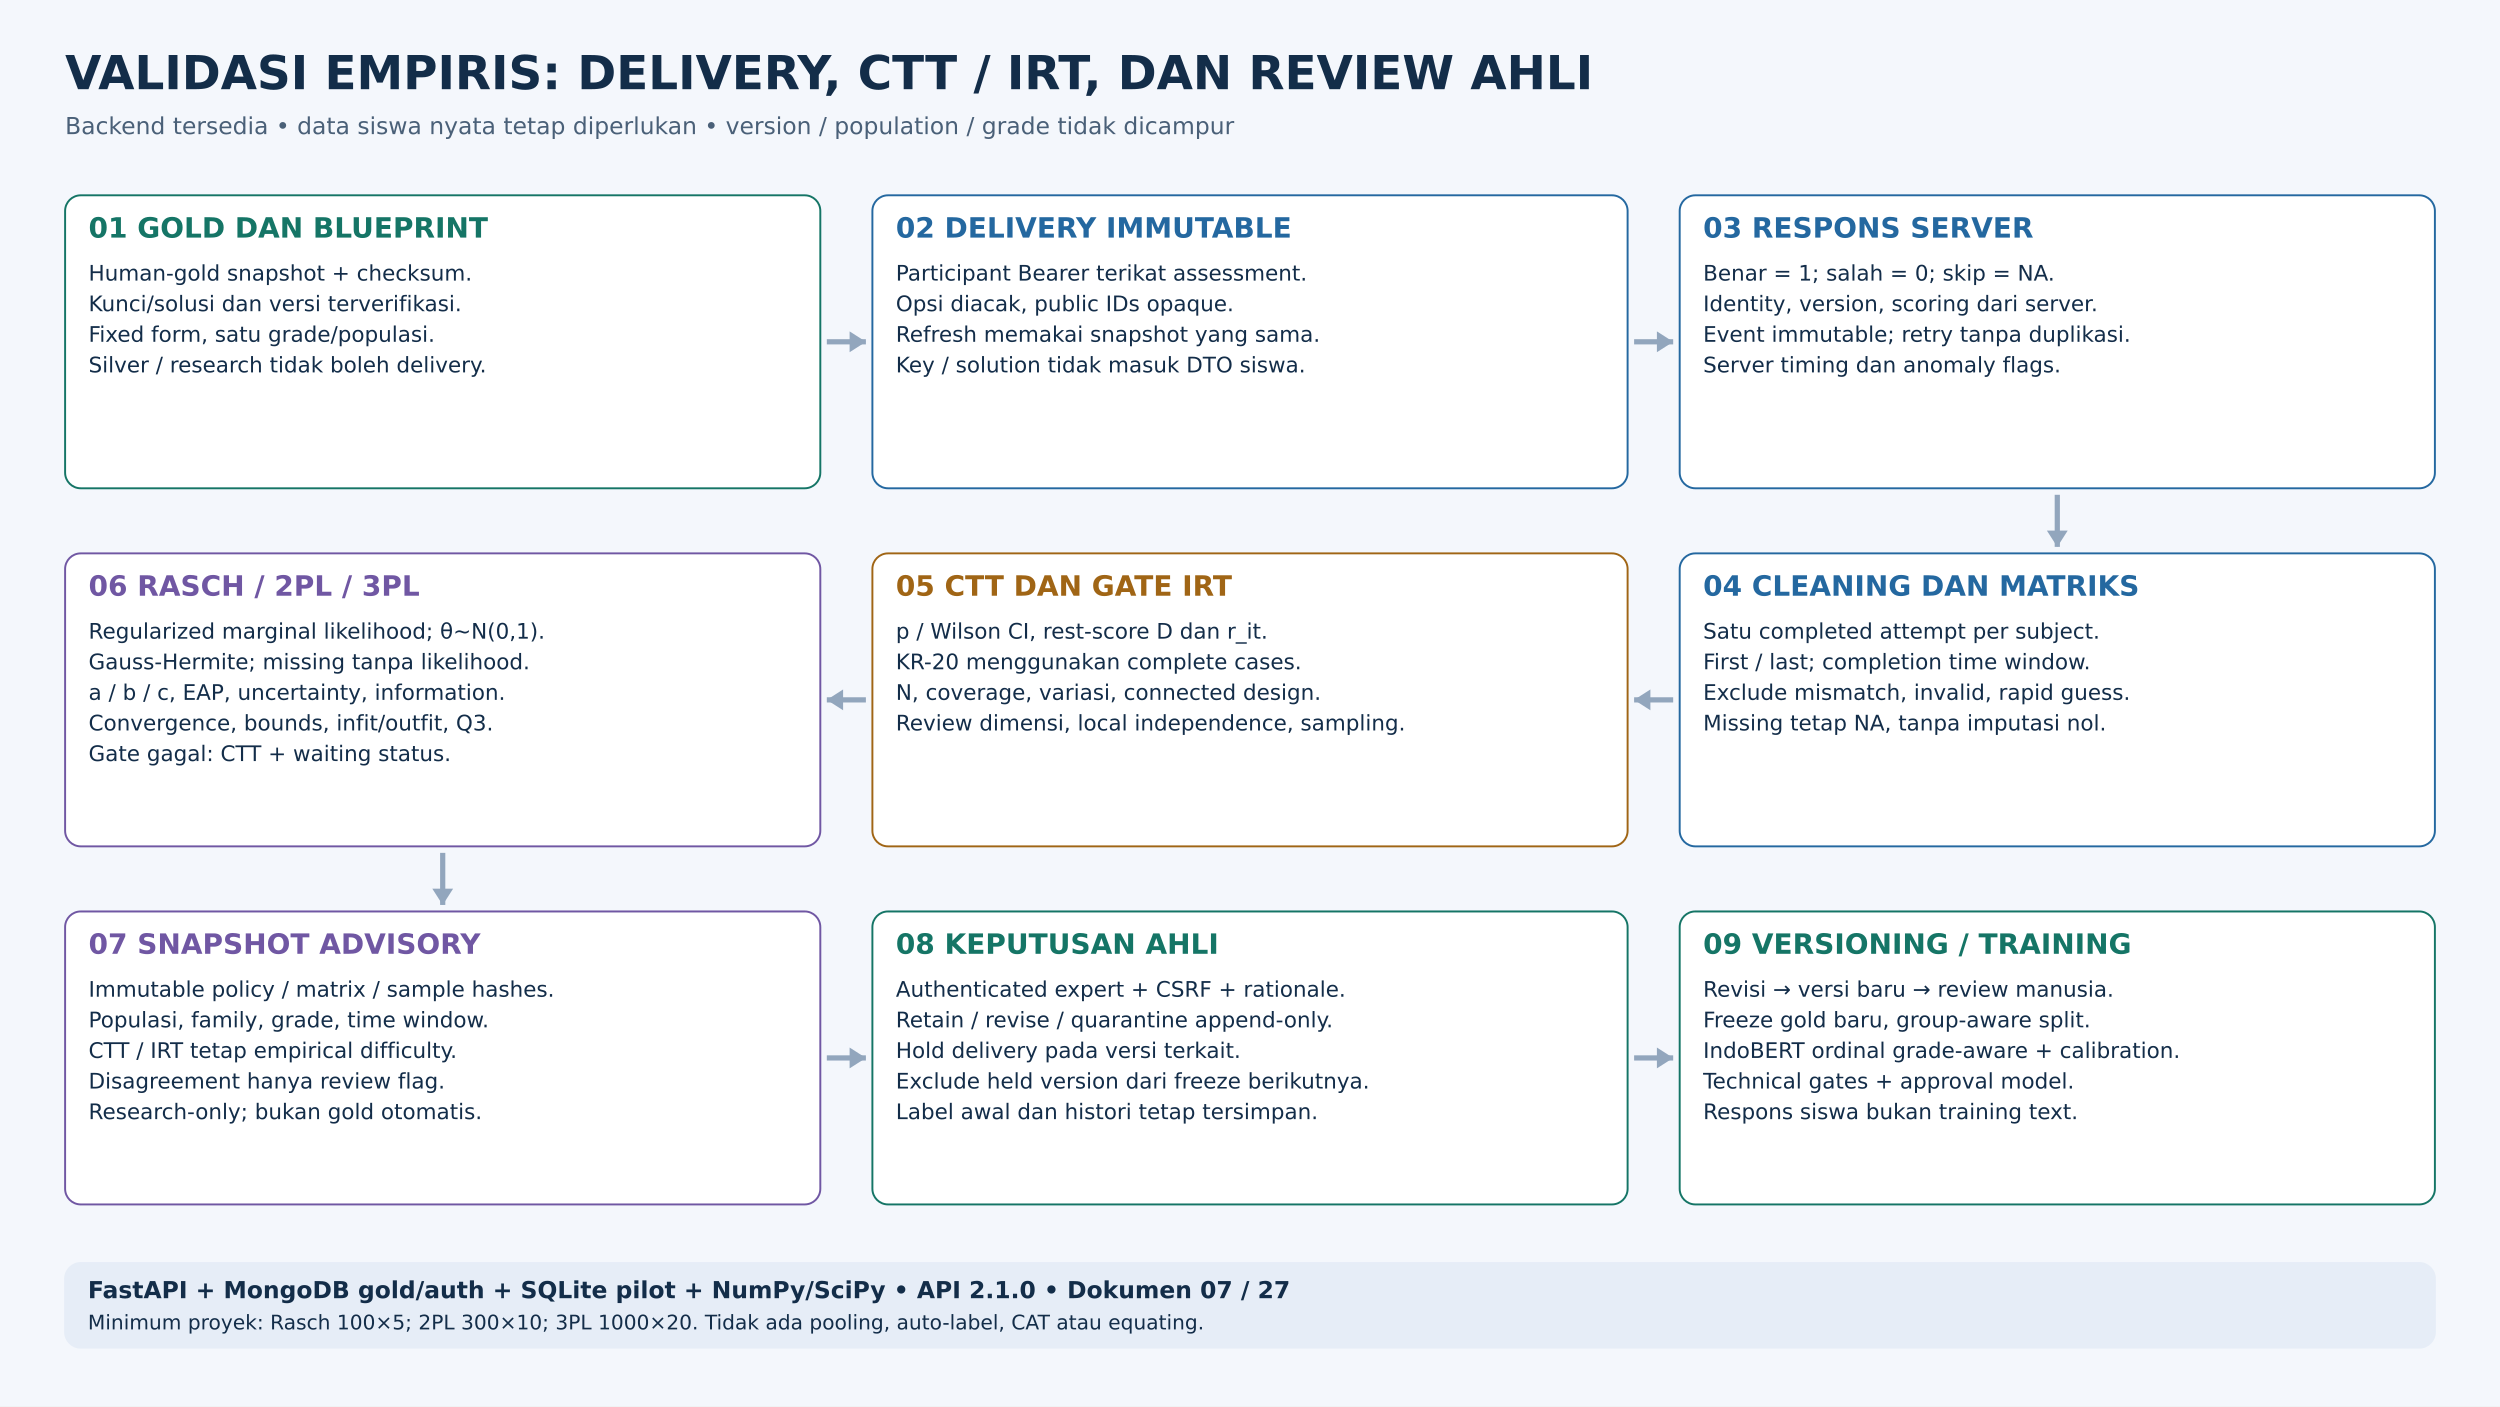
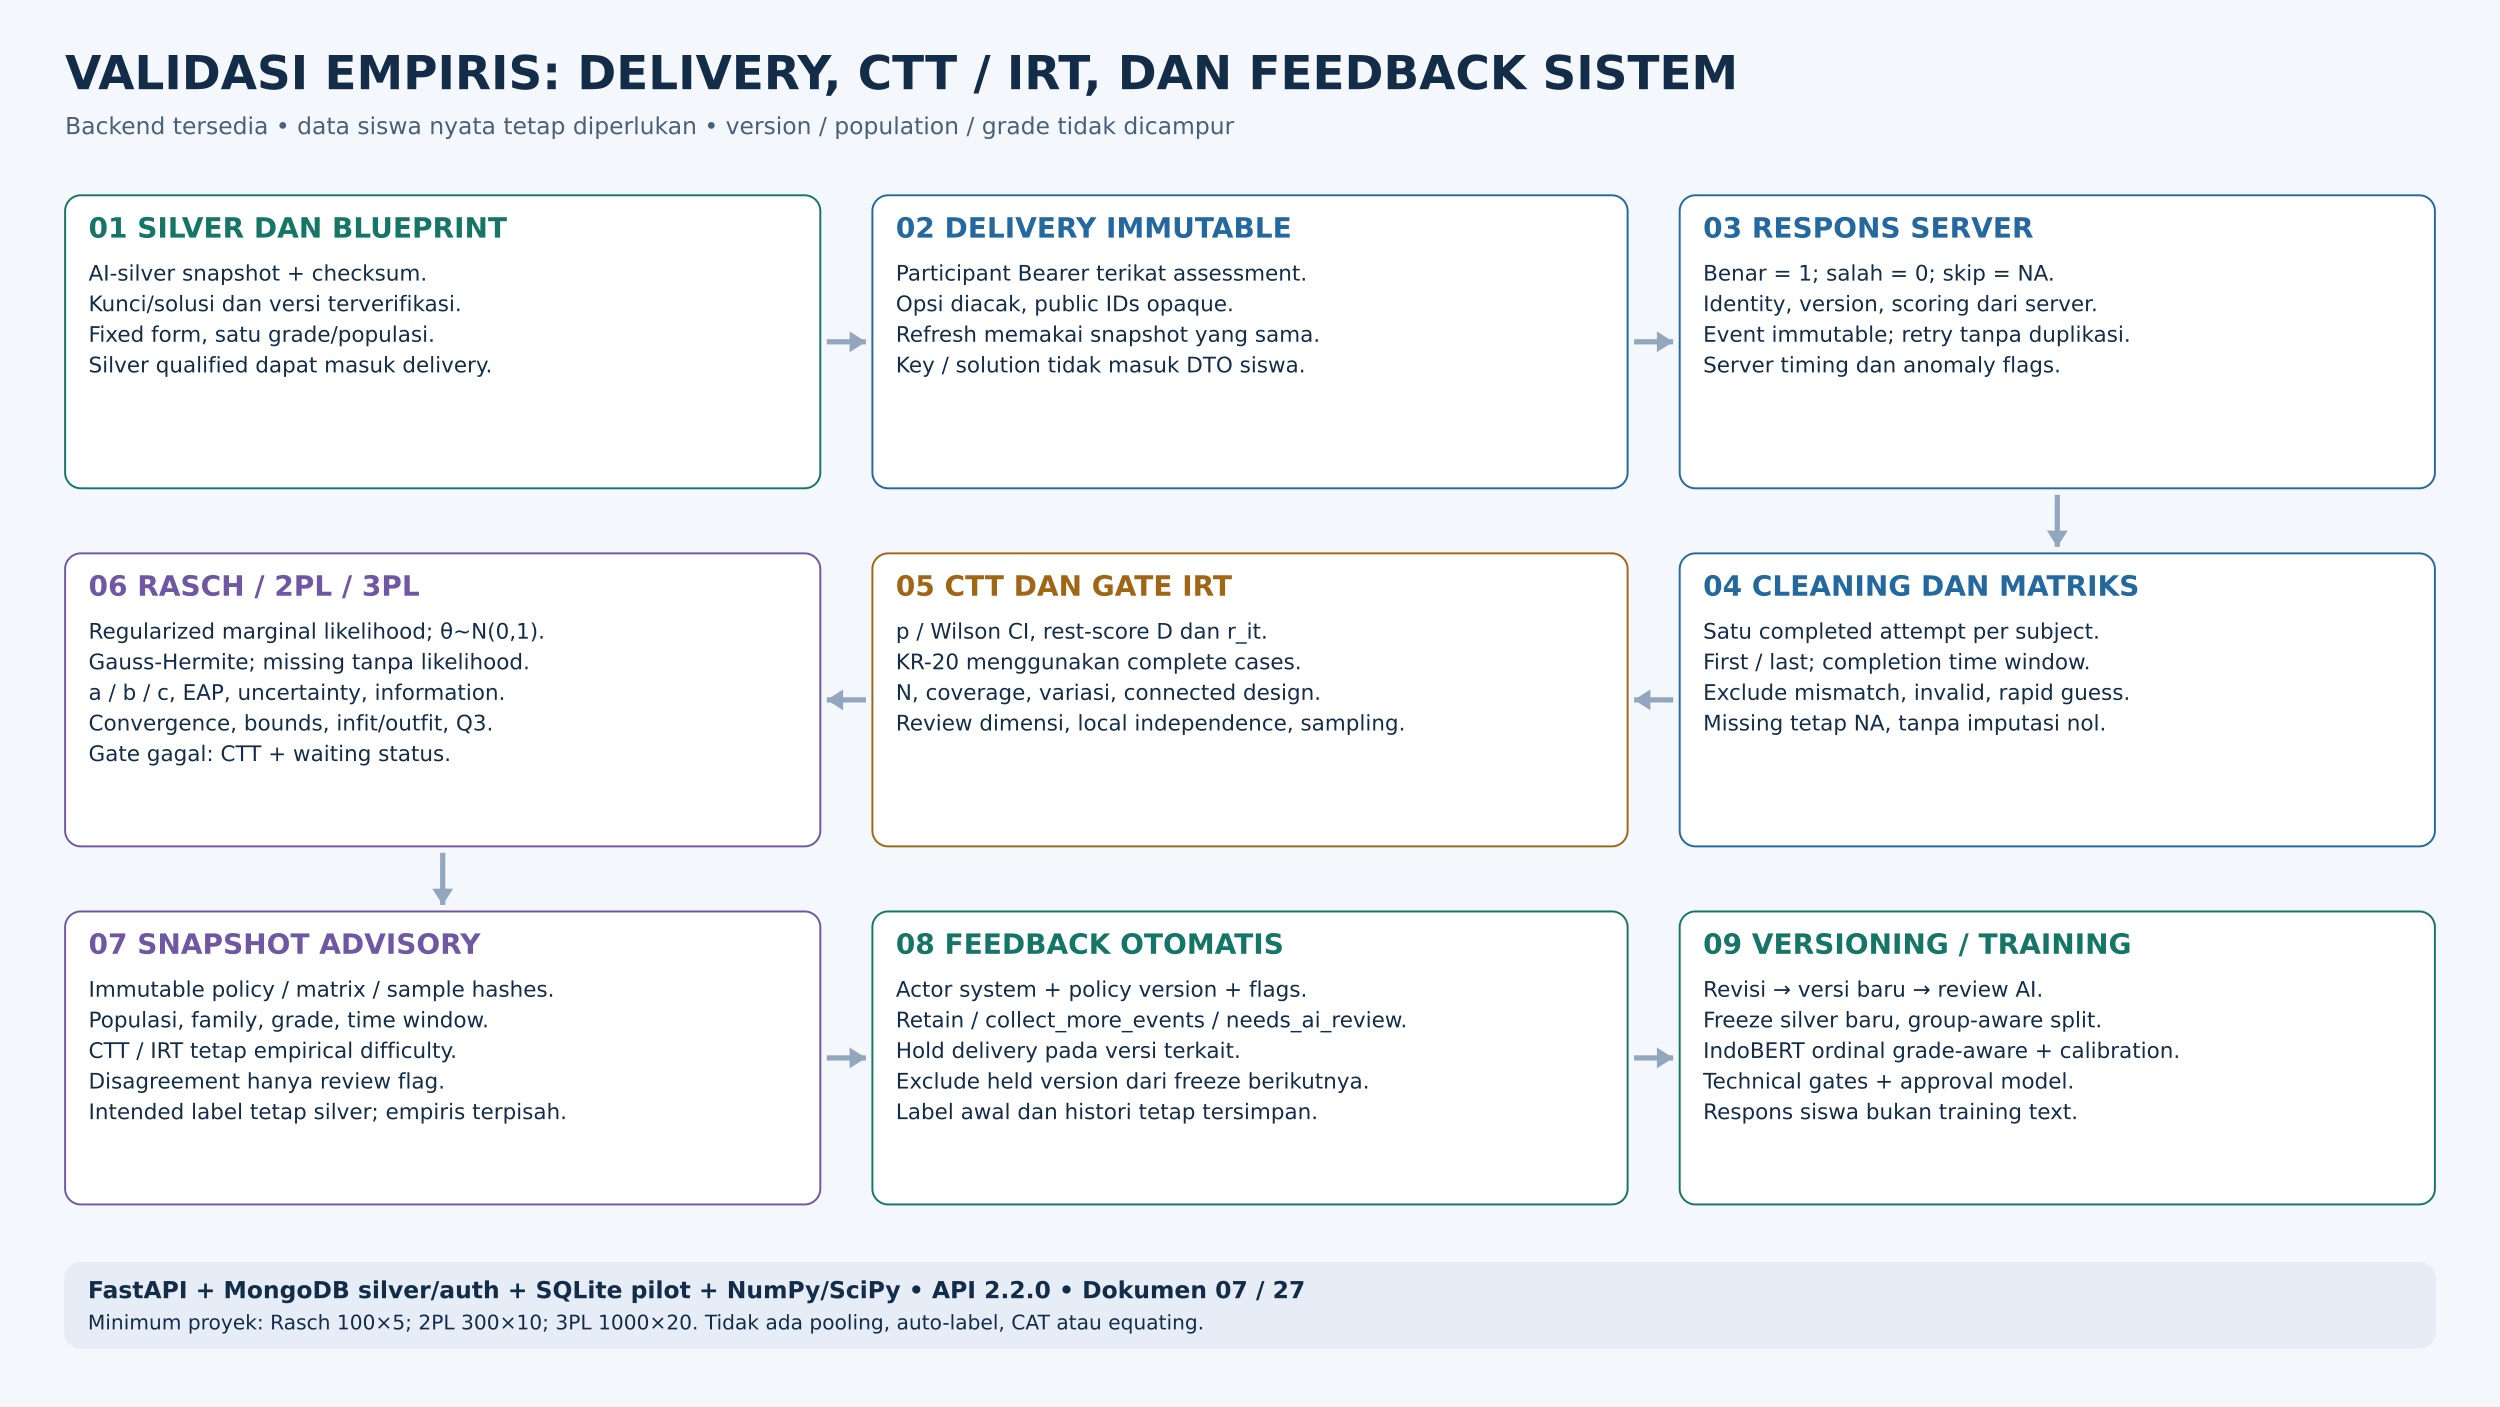
<svg xmlns="http://www.w3.org/2000/svg" width="3840" height="2160" viewBox="0 0 3840 2160">
  <rect width="3840" height="2160" fill="#f4f7fc" />
-   <text x="100" y="137" font-family="Segoe UI,DejaVu Sans,sans-serif" font-size="72" font-weight="700" fill="#132d49">VALIDASI EMPIRIS: DELIVERY, CTT / IRT, DAN REVIEW AHLI</text>
+   <text x="100" y="137" font-family="Segoe UI,DejaVu Sans,sans-serif" font-size="72" font-weight="700" fill="#132d49">VALIDASI EMPIRIS: DELIVERY, CTT / IRT, DAN FEEDBACK SISTEM</text>
  <text x="100" y="206" font-family="Segoe UI,DejaVu Sans,sans-serif" font-size="36" font-weight="400" fill="#4a6078">Backend tersedia • data siswa nyata tetap diperlukan • version / population / grade tidak dicampur</text>
  <rect x="100" y="300" width="1160" height="450" rx="24" fill="#ffffff" stroke="#157566" stroke-width="3" />
-   <text x="136" y="365" font-family="Segoe UI,DejaVu Sans,sans-serif" font-size="43" font-weight="700" fill="#157566">01  GOLD DAN BLUEPRINT</text>
-   <text x="136" y="431" font-family="Segoe UI,DejaVu Sans,sans-serif" font-size="33" font-weight="400" fill="#132d49">Human-gold snapshot + checksum.</text>
+   <text x="136" y="365" font-family="Segoe UI,DejaVu Sans,sans-serif" font-size="43" font-weight="700" fill="#157566">01  SILVER DAN BLUEPRINT</text>
+   <text x="136" y="431" font-family="Segoe UI,DejaVu Sans,sans-serif" font-size="33" font-weight="400" fill="#132d49">AI-silver snapshot + checksum.</text>
  <text x="136" y="478" font-family="Segoe UI,DejaVu Sans,sans-serif" font-size="33" font-weight="400" fill="#132d49">Kunci/solusi dan versi terverifikasi.</text>
  <text x="136" y="525" font-family="Segoe UI,DejaVu Sans,sans-serif" font-size="33" font-weight="400" fill="#132d49">Fixed form, satu grade/populasi.</text>
-   <text x="136" y="572" font-family="Segoe UI,DejaVu Sans,sans-serif" font-size="33" font-weight="400" fill="#132d49">Silver / research tidak boleh delivery.</text>
+   <text x="136" y="572" font-family="Segoe UI,DejaVu Sans,sans-serif" font-size="33" font-weight="400" fill="#132d49">Silver qualified dapat masuk delivery.</text>
  <rect x="1340" y="300" width="1160" height="450" rx="24" fill="#ffffff" stroke="#2468a0" stroke-width="3" />
  <text x="1376" y="365" font-family="Segoe UI,DejaVu Sans,sans-serif" font-size="43" font-weight="700" fill="#2468a0">02  DELIVERY IMMUTABLE</text>
  <text x="1376" y="431" font-family="Segoe UI,DejaVu Sans,sans-serif" font-size="33" font-weight="400" fill="#132d49">Participant Bearer terikat assessment.</text>
  <text x="1376" y="478" font-family="Segoe UI,DejaVu Sans,sans-serif" font-size="33" font-weight="400" fill="#132d49">Opsi diacak, public IDs opaque.</text>
  <text x="1376" y="525" font-family="Segoe UI,DejaVu Sans,sans-serif" font-size="33" font-weight="400" fill="#132d49">Refresh memakai snapshot yang sama.</text>
  <text x="1376" y="572" font-family="Segoe UI,DejaVu Sans,sans-serif" font-size="33" font-weight="400" fill="#132d49">Key / solution tidak masuk DTO siswa.</text>
  <rect x="2580" y="300" width="1160" height="450" rx="24" fill="#ffffff" stroke="#2468a0" stroke-width="3" />
  <text x="2616" y="365" font-family="Segoe UI,DejaVu Sans,sans-serif" font-size="43" font-weight="700" fill="#2468a0">03  RESPONS SERVER</text>
  <text x="2616" y="431" font-family="Segoe UI,DejaVu Sans,sans-serif" font-size="33" font-weight="400" fill="#132d49">Benar = 1; salah = 0; skip = NA.</text>
  <text x="2616" y="478" font-family="Segoe UI,DejaVu Sans,sans-serif" font-size="33" font-weight="400" fill="#132d49">Identity, version, scoring dari server.</text>
  <text x="2616" y="525" font-family="Segoe UI,DejaVu Sans,sans-serif" font-size="33" font-weight="400" fill="#132d49">Event immutable; retry tanpa duplikasi.</text>
  <text x="2616" y="572" font-family="Segoe UI,DejaVu Sans,sans-serif" font-size="33" font-weight="400" fill="#132d49">Server timing dan anomaly flags.</text>
  <rect x="2580" y="850" width="1160" height="450" rx="24" fill="#ffffff" stroke="#2468a0" stroke-width="3" />
  <text x="2616" y="915" font-family="Segoe UI,DejaVu Sans,sans-serif" font-size="43" font-weight="700" fill="#2468a0">04  CLEANING DAN MATRIKS</text>
  <text x="2616" y="981" font-family="Segoe UI,DejaVu Sans,sans-serif" font-size="33" font-weight="400" fill="#132d49">Satu completed attempt per subject.</text>
  <text x="2616" y="1028" font-family="Segoe UI,DejaVu Sans,sans-serif" font-size="33" font-weight="400" fill="#132d49">First / last; completion time window.</text>
  <text x="2616" y="1075" font-family="Segoe UI,DejaVu Sans,sans-serif" font-size="33" font-weight="400" fill="#132d49">Exclude mismatch, invalid, rapid guess.</text>
  <text x="2616" y="1122" font-family="Segoe UI,DejaVu Sans,sans-serif" font-size="33" font-weight="400" fill="#132d49">Missing tetap NA, tanpa imputasi nol.</text>
  <rect x="1340" y="850" width="1160" height="450" rx="24" fill="#ffffff" stroke="#a06515" stroke-width="3" />
  <text x="1376" y="915" font-family="Segoe UI,DejaVu Sans,sans-serif" font-size="43" font-weight="700" fill="#a06515">05  CTT DAN GATE IRT</text>
  <text x="1376" y="981" font-family="Segoe UI,DejaVu Sans,sans-serif" font-size="33" font-weight="400" fill="#132d49">p / Wilson CI, rest-score D dan r_it.</text>
  <text x="1376" y="1028" font-family="Segoe UI,DejaVu Sans,sans-serif" font-size="33" font-weight="400" fill="#132d49">KR-20 menggunakan complete cases.</text>
  <text x="1376" y="1075" font-family="Segoe UI,DejaVu Sans,sans-serif" font-size="33" font-weight="400" fill="#132d49">N, coverage, variasi, connected design.</text>
  <text x="1376" y="1122" font-family="Segoe UI,DejaVu Sans,sans-serif" font-size="33" font-weight="400" fill="#132d49">Review dimensi, local independence, sampling.</text>
  <rect x="100" y="850" width="1160" height="450" rx="24" fill="#ffffff" stroke="#7057a3" stroke-width="3" />
  <text x="136" y="915" font-family="Segoe UI,DejaVu Sans,sans-serif" font-size="43" font-weight="700" fill="#7057a3">06  RASCH / 2PL / 3PL</text>
  <text x="136" y="981" font-family="Segoe UI,DejaVu Sans,sans-serif" font-size="33" font-weight="400" fill="#132d49">Regularized marginal likelihood; θ~N(0,1).</text>
  <text x="136" y="1028" font-family="Segoe UI,DejaVu Sans,sans-serif" font-size="33" font-weight="400" fill="#132d49">Gauss-Hermite; missing tanpa likelihood.</text>
  <text x="136" y="1075" font-family="Segoe UI,DejaVu Sans,sans-serif" font-size="33" font-weight="400" fill="#132d49">a / b / c, EAP, uncertainty, information.</text>
  <text x="136" y="1122" font-family="Segoe UI,DejaVu Sans,sans-serif" font-size="33" font-weight="400" fill="#132d49">Convergence, bounds, infit/outfit, Q3.</text>
  <text x="136" y="1169" font-family="Segoe UI,DejaVu Sans,sans-serif" font-size="33" font-weight="400" fill="#132d49">Gate gagal: CTT + waiting status.</text>
  <rect x="100" y="1400" width="1160" height="450" rx="24" fill="#ffffff" stroke="#7057a3" stroke-width="3" />
  <text x="136" y="1465" font-family="Segoe UI,DejaVu Sans,sans-serif" font-size="43" font-weight="700" fill="#7057a3">07  SNAPSHOT ADVISORY</text>
  <text x="136" y="1531" font-family="Segoe UI,DejaVu Sans,sans-serif" font-size="33" font-weight="400" fill="#132d49">Immutable policy / matrix / sample hashes.</text>
  <text x="136" y="1578" font-family="Segoe UI,DejaVu Sans,sans-serif" font-size="33" font-weight="400" fill="#132d49">Populasi, family, grade, time window.</text>
  <text x="136" y="1625" font-family="Segoe UI,DejaVu Sans,sans-serif" font-size="33" font-weight="400" fill="#132d49">CTT / IRT tetap empirical difficulty.</text>
  <text x="136" y="1672" font-family="Segoe UI,DejaVu Sans,sans-serif" font-size="33" font-weight="400" fill="#132d49">Disagreement hanya review flag.</text>
-   <text x="136" y="1719" font-family="Segoe UI,DejaVu Sans,sans-serif" font-size="33" font-weight="400" fill="#132d49">Research-only; bukan gold otomatis.</text>
+   <text x="136" y="1719" font-family="Segoe UI,DejaVu Sans,sans-serif" font-size="33" font-weight="400" fill="#132d49">Intended label tetap silver; empiris terpisah.</text>
  <rect x="1340" y="1400" width="1160" height="450" rx="24" fill="#ffffff" stroke="#157566" stroke-width="3" />
-   <text x="1376" y="1465" font-family="Segoe UI,DejaVu Sans,sans-serif" font-size="43" font-weight="700" fill="#157566">08  KEPUTUSAN AHLI</text>
-   <text x="1376" y="1531" font-family="Segoe UI,DejaVu Sans,sans-serif" font-size="33" font-weight="400" fill="#132d49">Authenticated expert + CSRF + rationale.</text>
-   <text x="1376" y="1578" font-family="Segoe UI,DejaVu Sans,sans-serif" font-size="33" font-weight="400" fill="#132d49">Retain / revise / quarantine append-only.</text>
+   <text x="1376" y="1465" font-family="Segoe UI,DejaVu Sans,sans-serif" font-size="43" font-weight="700" fill="#157566">08  FEEDBACK OTOMATIS</text>
+   <text x="1376" y="1531" font-family="Segoe UI,DejaVu Sans,sans-serif" font-size="33" font-weight="400" fill="#132d49">Actor system + policy version + flags.</text>
+   <text x="1376" y="1578" font-family="Segoe UI,DejaVu Sans,sans-serif" font-size="33" font-weight="400" fill="#132d49">Retain / collect_more_events / needs_ai_review.</text>
  <text x="1376" y="1625" font-family="Segoe UI,DejaVu Sans,sans-serif" font-size="33" font-weight="400" fill="#132d49">Hold delivery pada versi terkait.</text>
  <text x="1376" y="1672" font-family="Segoe UI,DejaVu Sans,sans-serif" font-size="33" font-weight="400" fill="#132d49">Exclude held version dari freeze berikutnya.</text>
  <text x="1376" y="1719" font-family="Segoe UI,DejaVu Sans,sans-serif" font-size="33" font-weight="400" fill="#132d49">Label awal dan histori tetap tersimpan.</text>
  <rect x="2580" y="1400" width="1160" height="450" rx="24" fill="#ffffff" stroke="#157566" stroke-width="3" />
  <text x="2616" y="1465" font-family="Segoe UI,DejaVu Sans,sans-serif" font-size="43" font-weight="700" fill="#157566">09  VERSIONING / TRAINING</text>
-   <text x="2616" y="1531" font-family="Segoe UI,DejaVu Sans,sans-serif" font-size="33" font-weight="400" fill="#132d49">Revisi → versi baru → review manusia.</text>
-   <text x="2616" y="1578" font-family="Segoe UI,DejaVu Sans,sans-serif" font-size="33" font-weight="400" fill="#132d49">Freeze gold baru, group-aware split.</text>
+   <text x="2616" y="1531" font-family="Segoe UI,DejaVu Sans,sans-serif" font-size="33" font-weight="400" fill="#132d49">Revisi → versi baru → review AI.</text>
+   <text x="2616" y="1578" font-family="Segoe UI,DejaVu Sans,sans-serif" font-size="33" font-weight="400" fill="#132d49">Freeze silver baru, group-aware split.</text>
  <text x="2616" y="1625" font-family="Segoe UI,DejaVu Sans,sans-serif" font-size="33" font-weight="400" fill="#132d49">IndoBERT ordinal grade-aware + calibration.</text>
  <text x="2616" y="1672" font-family="Segoe UI,DejaVu Sans,sans-serif" font-size="33" font-weight="400" fill="#132d49">Technical gates + approval model.</text>
  <text x="2616" y="1719" font-family="Segoe UI,DejaVu Sans,sans-serif" font-size="33" font-weight="400" fill="#132d49">Respons siswa bukan training text.</text>
  <line x1="1270" y1="525.0" x2="1330" y2="525.0" stroke="#92a6bd" stroke-width="8" />
  <polygon points="1330,525.0 1305,509.0 1305,541.0" fill="#92a6bd" />
  <line x1="2510" y1="525.0" x2="2570" y2="525.0" stroke="#92a6bd" stroke-width="8" />
  <polygon points="2570,525.0 2545,509.0 2545,541.0" fill="#92a6bd" />
  <line x1="3160.0" y1="760" x2="3160.0" y2="840" stroke="#92a6bd" stroke-width="8" />
  <polygon points="3160.0,840 3144.0,815 3176.0,815" fill="#92a6bd" />
  <line x1="2570" y1="1075.0" x2="2510" y2="1075.0" stroke="#92a6bd" stroke-width="8" />
  <polygon points="2510,1075.0 2535,1059.0 2535,1091.0" fill="#92a6bd" />
  <line x1="1330" y1="1075.0" x2="1270" y2="1075.0" stroke="#92a6bd" stroke-width="8" />
  <polygon points="1270,1075.0 1295,1059.0 1295,1091.0" fill="#92a6bd" />
  <line x1="680.0" y1="1310" x2="680.0" y2="1390" stroke="#92a6bd" stroke-width="8" />
  <polygon points="680.0,1390 664.0,1365 696.0,1365" fill="#92a6bd" />
  <line x1="1270" y1="1625.0" x2="1330" y2="1625.0" stroke="#92a6bd" stroke-width="8" />
  <polygon points="1330,1625.0 1305,1609.0 1305,1641.0" fill="#92a6bd" />
  <line x1="2510" y1="1625.0" x2="2570" y2="1625.0" stroke="#92a6bd" stroke-width="8" />
  <polygon points="2570,1625.0 2545,1609.0 2545,1641.0" fill="#92a6bd" />
  <rect x="100" y="1940" width="3640" height="130" rx="24" fill="#e6edf7" stroke="#e6edf7" stroke-width="3" />
-   <text x="135" y="1994" font-family="Segoe UI,DejaVu Sans,sans-serif" font-size="36" font-weight="700" fill="#132d49">FastAPI + MongoDB gold/auth + SQLite pilot + NumPy/SciPy • API 2.1.0 • Dokumen 07 / 27</text>
+   <text x="135" y="1994" font-family="Segoe UI,DejaVu Sans,sans-serif" font-size="36" font-weight="700" fill="#132d49">FastAPI + MongoDB silver/auth + SQLite pilot + NumPy/SciPy • API 2.2.0 • Dokumen 07 / 27</text>
  <text x="135" y="2042" font-family="Segoe UI,DejaVu Sans,sans-serif" font-size="31" font-weight="400" fill="#132d49">Minimum proyek: Rasch 100×5; 2PL 300×10; 3PL 1000×20. Tidak ada pooling, auto-label, CAT atau equating.</text>
</svg>
